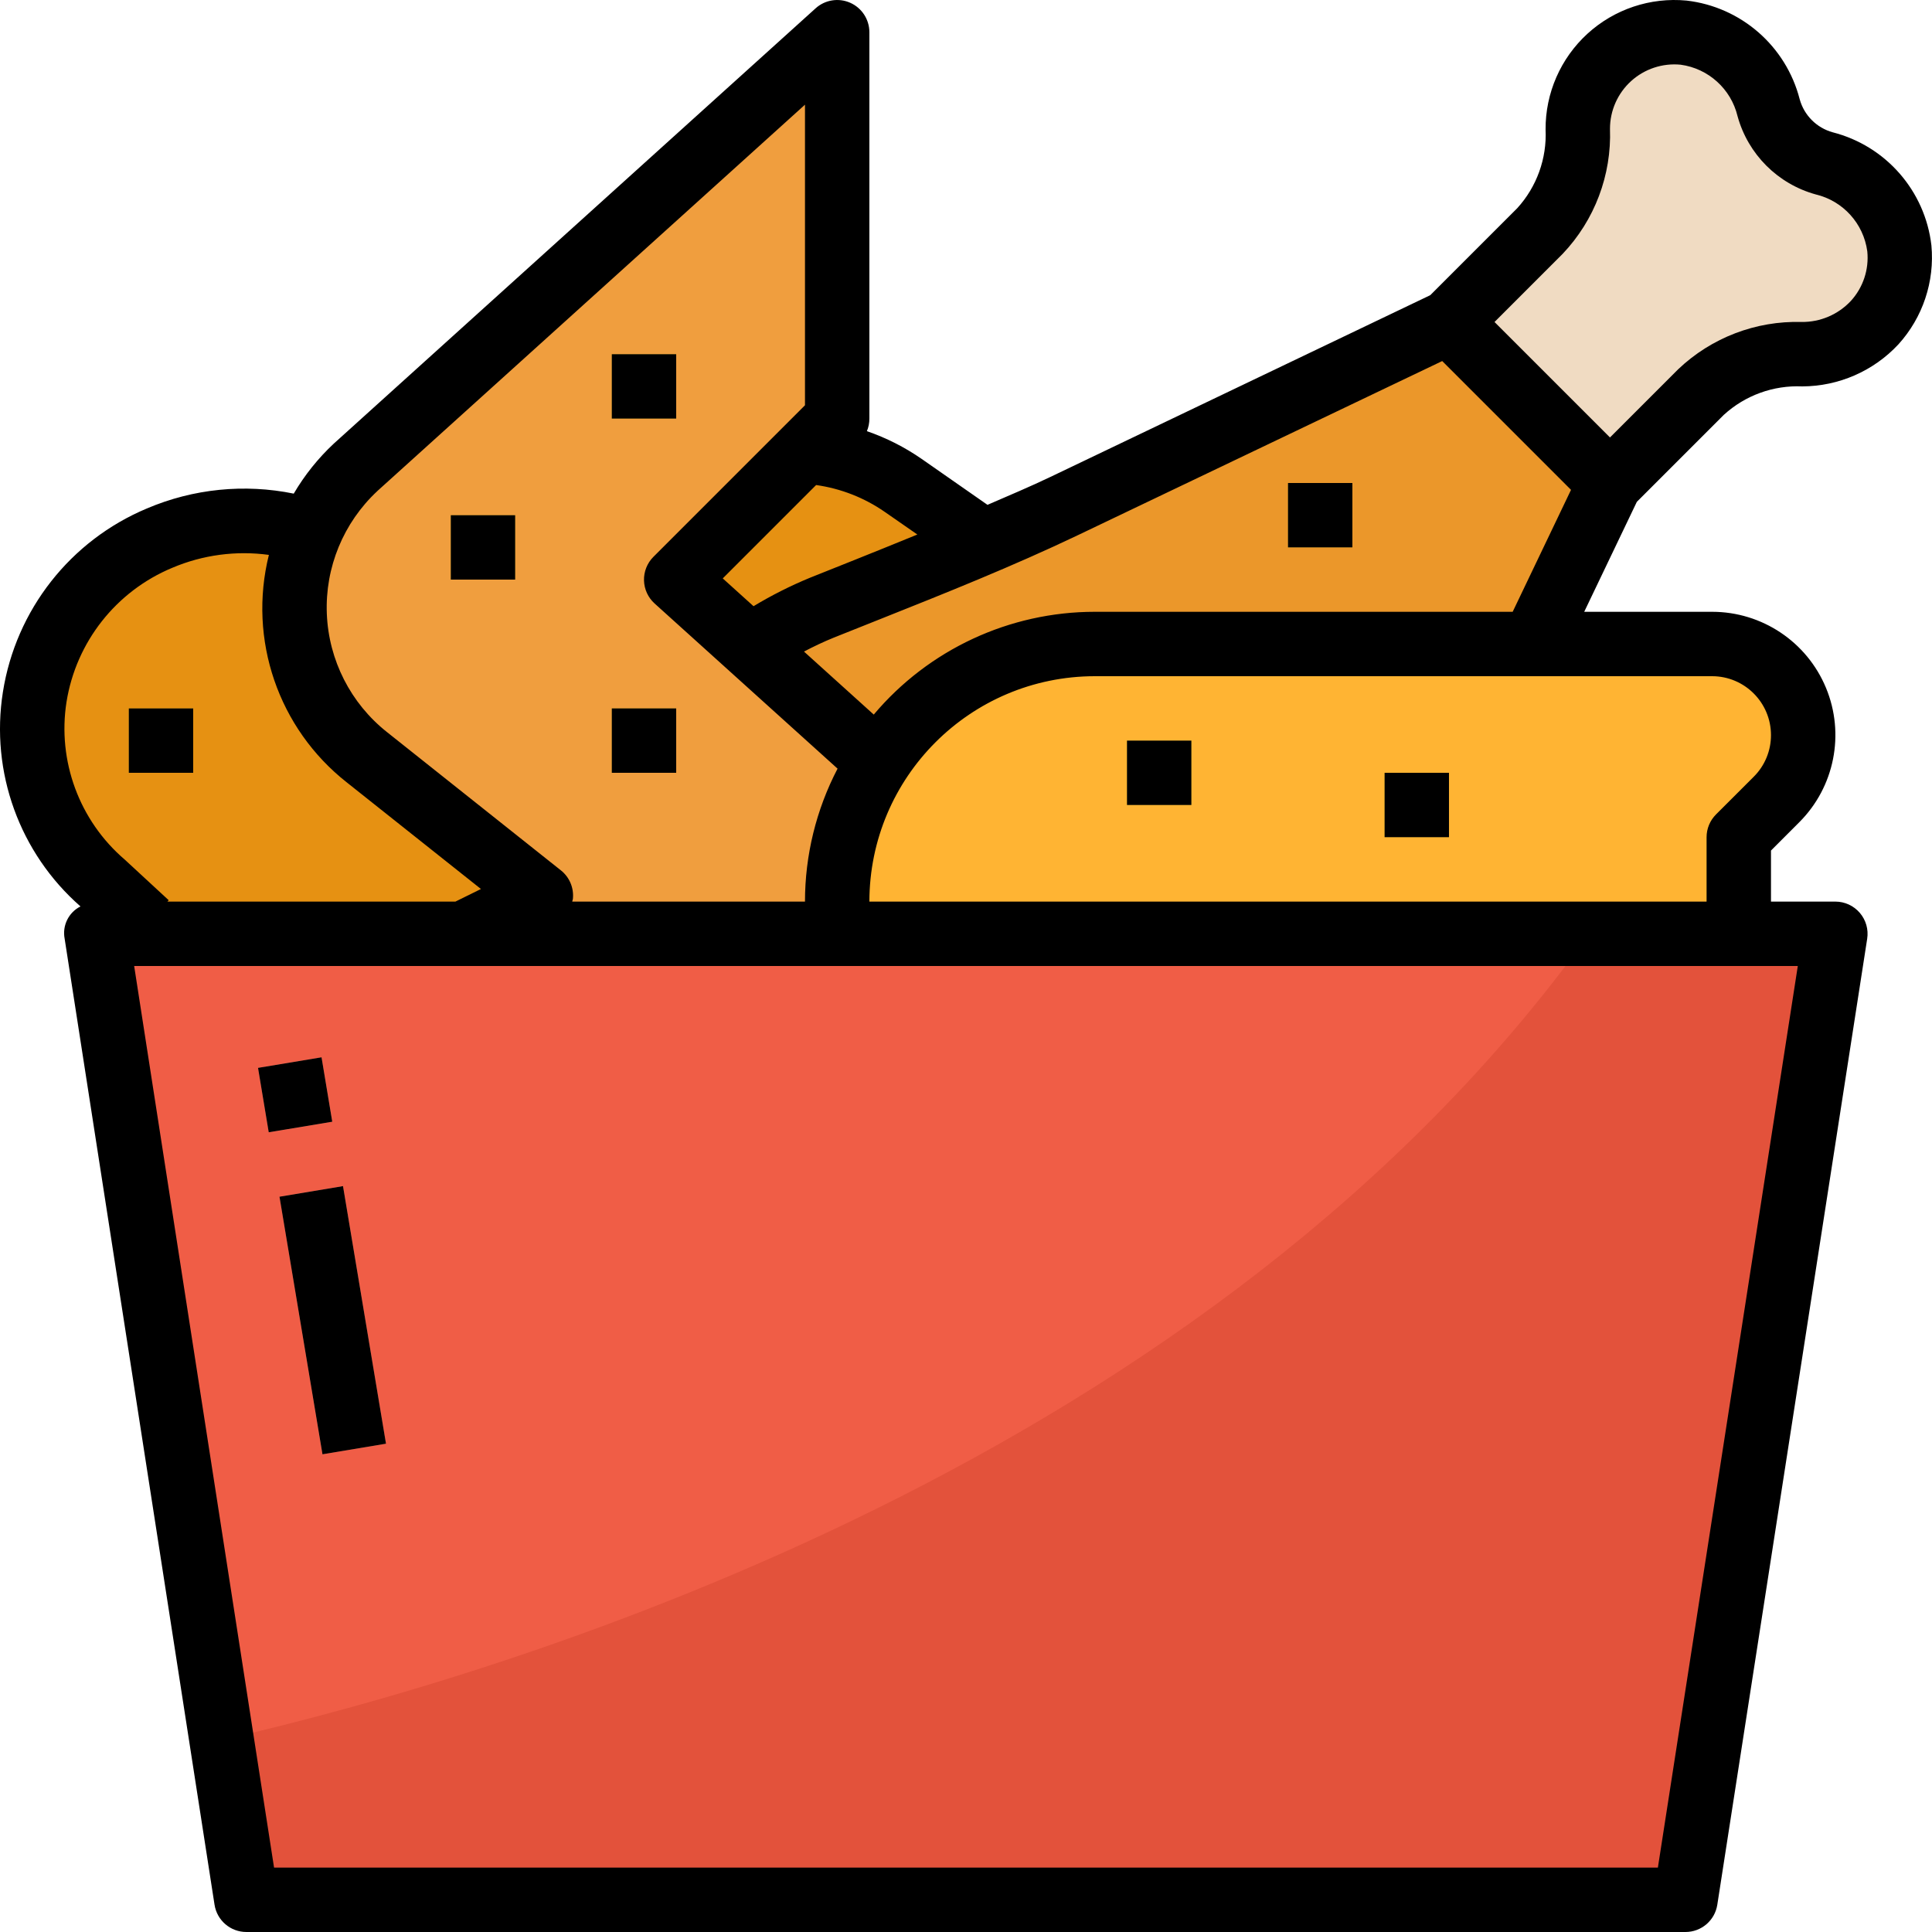
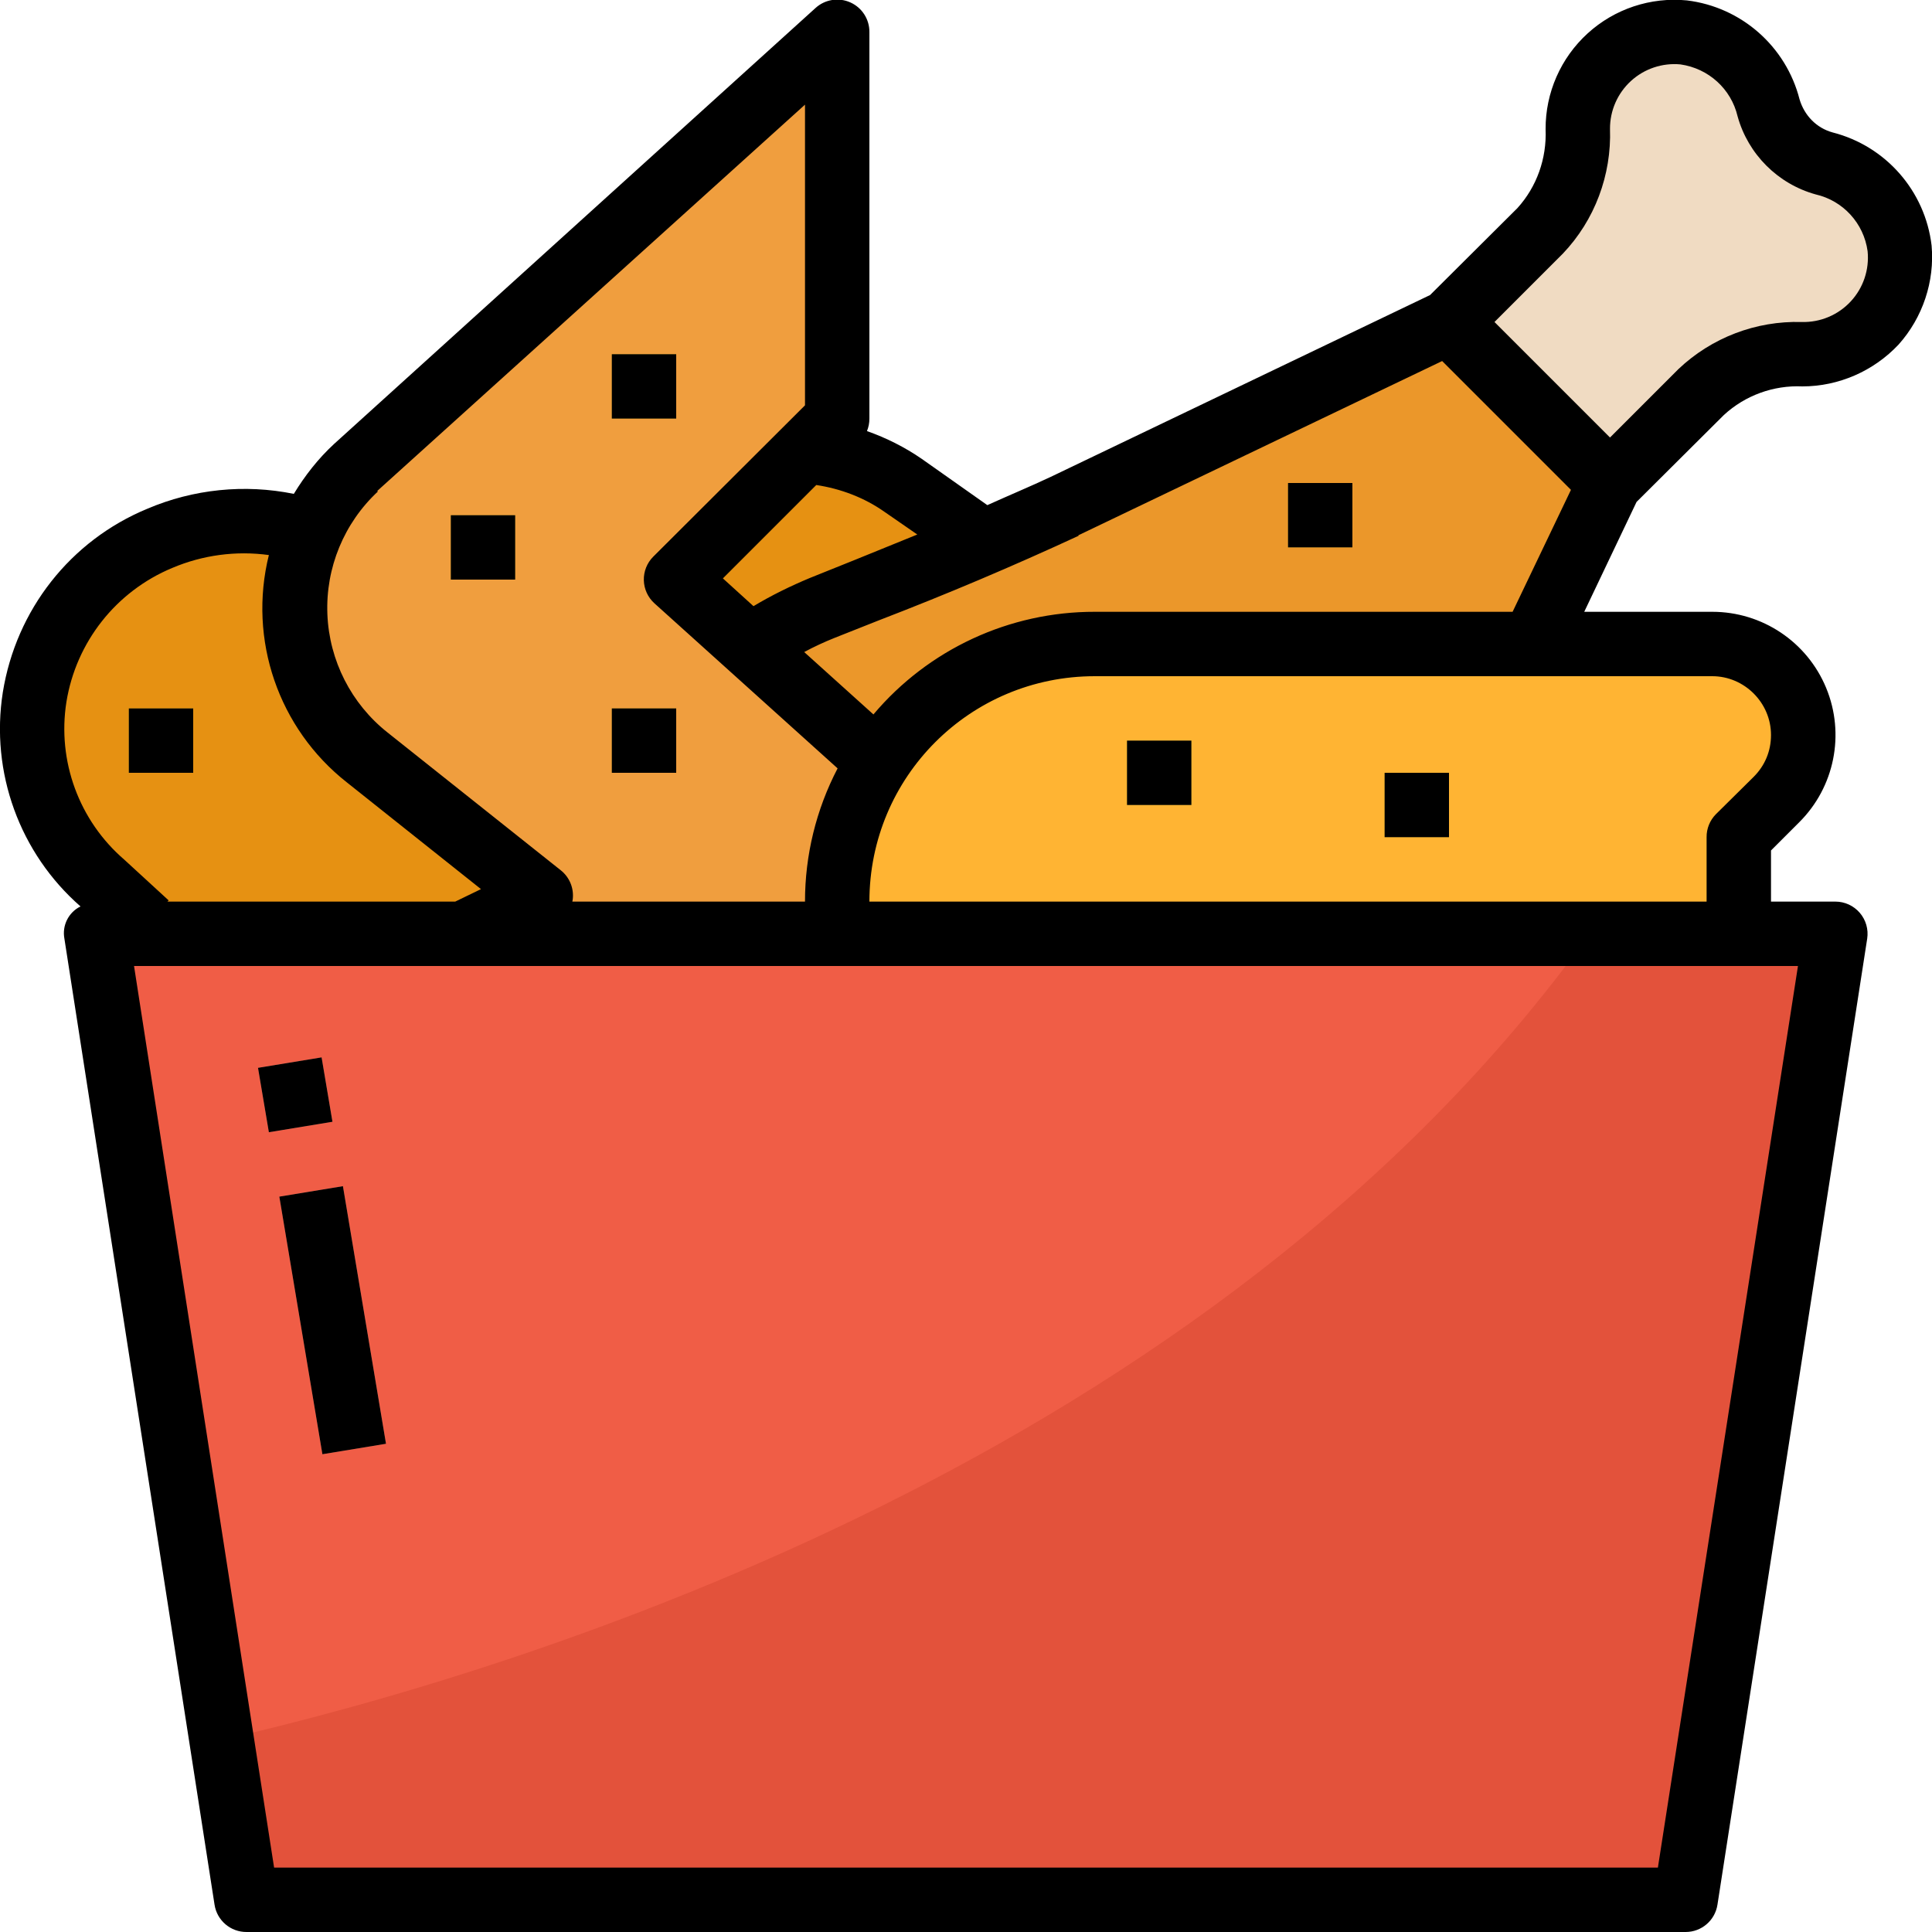
- <svg xmlns="http://www.w3.org/2000/svg" height="480pt" viewBox="0 0 480 480.001" width="480pt">
-   <path d="m224.402 120.578c-10.715-7.449-24.004-10.215-36.801-7.656-13.945 2.715-25.918 11.594-32.566 24.152l-24.801 47.352-27.711-35.016c-15.055-18.758-40.758-25.191-62.871-15.738-16.414 6.758-28.145 21.547-30.984 39.066-2.84 17.52 3.617 35.258 17.055 46.855l55.711 51.605c14.945 13.754 35.566 19.535 55.48 15.555 17.293-3.375 32.359-13.895 41.48-28.969l35.551-59.312 44.969 29.602 93.082-18.473zm0 0" fill="#e69112" />
-   <path d="m312.652 302.633c6.895-7.988 12.426-17.059 16.367-26.848 8.129-20.223 15.879-40.594 25.289-60.258l45.688-95.527-40-40-95.531 45.688c-19.66 9.41-40 17.16-60.254 25.289-9.789 3.941-18.863 9.469-26.848 16.367l-1.367.656.312.312c-26.711 23.633-38.102 60.129-29.574 94.758 8.527 34.629 35.562 61.664 70.191 70.191 34.625 8.527 71.125-2.863 94.758-29.574l.312.312zm0 0" fill="#eb972a" />
-   <path d="m453.227 40.594c-6.727-1.84-11.984-7.098-13.824-13.824-2.508-9.984-10.895-17.398-21.113-18.664-6.734-.648-13.43 1.578-18.434 6.129-5.008 4.547-7.863 11-7.859 17.766v.137c.395 9.34-2.992 18.445-9.395 25.258l-22.605 22.605 40 40 22.605-22.605c6.812-6.402 15.918-9.789 25.258-9.395h.137c6.766.004 13.215-2.852 17.766-7.859s6.777-11.703 6.129-18.438c-1.266-10.215-8.68-18.602-18.664-21.109zm0 0" fill="#f0dbc2" />
-   <path d="m218.852 189.914-50.855-45.914 40-40v-96l-119.609 108.066c-9.695 8.996-15.203 21.629-15.199 34.855.008 14.508 6.641 28.219 18.008 37.23l43.199 34.344-41.281 20.242c-18.254 8.969-29.84 27.523-29.887 47.863-.051 20.34 11.445 38.949 29.66 48.004 18.215 9.059 39.988 6.996 56.18-5.316l63.871-44.551c15.867-11.012 25.805-28.695 26.961-47.973 1.156-19.281-6.594-38.023-21.031-50.852zm0 0" fill="#f09e3e" />
-   <path d="m367.996 336h-112c-26.512 0-48-21.488-48-48v-64c0-35.344 28.652-64 64-64h153.375c12.496 0 22.625 10.129 22.625 22.625 0 6-2.383 11.758-6.625 16l-9.375 9.375v64c0 35.348-28.656 64-64 64zm0 0" fill="#ffb433" />
-   <path d="m418.754 472h-357.52l-37.238-240h432zm0 0" fill="#f05d46" />
+ <svg xmlns="http://www.w3.org/2000/svg" viewBox="0 0 480 480">
+   <path d="M224.4 120.6A48 48 0 0 0 155 137l-24.8 47.3-27.7-35a53.6 53.6 0 0 0-62.8-15.7 51 51 0 0 0-14 85.9l55.7 51.6a63.5 63.5 0 0 0 97-13.4l35.5-59.3 45 29.6 93.1-18.5zm0 0" fill="#e69112" />
+   <path d="M312.7 302.6a96 96 0 0 0 16.3-26.8c8.1-20.2 15.9-40.6 25.3-60.3L400 120l-40-40-95.5 45.7c-19.7 9.4-40 17.1-60.3 25.3-9.8 4-18.9 9.4-26.8 16.3l-1.4.7.3.3a95.9 95.9 0 1 0 135.4 135.4l.3.3zm0 0" fill="#eb972a" />
+   <path d="M453.2 40.6c-6.7-1.8-12-7.1-13.8-13.8A25 25 0 0 0 418.3 8 24 24 0 0 0 392 32v.1c.4 9.4-3 18.5-9.4 25.3L360 80l40 40 22.6-22.6c6.8-6.4 16-9.8 25.3-9.4h.1a24 24 0 0 0 23.9-26.3 25 25 0 0 0-18.7-21.1zm0 0" fill="#f0dbc2" />
+   <path d="M218.9 190 168 144l40-40V8L88.4 116a47.5 47.5 0 0 0 2.8 72.2l43.2 34.3L93 242.7a53.5 53.5 0 1 0 56 90.6l63.8-44.6a63 63 0 0 0 6-98.8zm0 0" fill="#f09e3e" />
+   <path d="M368 336H256a48 48 0 0 1-48-48v-64a64 64 0 0 1 64-64h153.4a22.6 22.6 0 0 1 16 38.6L432 208v64a64 64 0 0 1-64 64zm0 0" fill="#ffb433" />
+   <path d="M418.8 472H61.2L24 232h432zm0 0" fill="#f05d46" />
  <g fill="#fc3">
-     <path d="m31.996 176h16v16h-16zm0 0" />
-     <path d="m151.996 88h16v16h-16zm0 0" />
-     <path d="m111.996 128h16v16h-16zm0 0" />
-     <path d="m151.996 176h16v16h-16zm0 0" />
-     <path d="m279.996 184h16v16h-16zm0 0" />
-     <path d="m343.996 192h16v16h-16zm0 0" />
-     <path d="m319.996 120h16v16h-16zm0 0" />
+     <path d="M32 176h16v16H32zm0 0" />
+     <path d="M152 88h16v16h-16zm0 0" />
+     <path d="M112 128h16v16h-16zm0 0" />
+     <path d="M152 176h16v16h-16zm0 0" />
+     <path d="M280 184h16v16h-16zm0 0" />
+     <path d="M344 192h16v16h-16zm0 0" />
+     <path d="M320 120h16v16h-16zm0 0" />
  </g>
-   <path d="m69.441 297.316 15.781-2.629 10.664 63.996-15.781 2.633zm0 0" fill="#ff8b78" />
-   <path d="m64.105 265.312 15.785-2.625 2.664 16.004-15.785 2.625zm0 0" fill="#ff8b78" />
-   <path d="m55.074 432.305 6.16 39.695h357.52l37.242-240h-61.145c-93.633 130.449-263.41 182.711-339.777 200.305zm0 0" fill="#e3523b" />
-   <path d="m19.996 225.199c-2.953 1.488-4.559 4.754-3.938 8l37.238 240c.598 3.922 3.973 6.816 7.938 6.801h357.52c3.945 0 7.301-2.875 7.906-6.773l37.238-240c.359-2.309-.312-4.656-1.832-6.43-1.52-1.773-3.738-2.797-6.07-2.797h-16v-12.68l7.031-7.039c8.758-8.758 11.379-21.934 6.641-33.375-4.742-11.445-15.91-18.906-28.297-18.906h-31.777l13.074-27.32 21.598-21.598c5.305-4.855 12.316-7.402 19.496-7.082 9.066-.031 17.711-3.812 23.891-10.445 6.062-6.684 9.039-15.609 8.199-24.594-1.566-13.535-11.316-24.703-24.512-28.09-3.996-1.098-7.113-4.219-8.211-8.215-3.391-13.195-14.559-22.938-28.094-24.512-9.008-.859-17.957 2.133-24.637 8.238-6.676 6.105-10.457 14.754-10.402 23.801.34 7.195-2.195 14.23-7.051 19.555l-21.598 21.598-94.336 45.137c-5.121 2.449-10.402 4.672-15.672 6.953l-16.359-11.41c-4.199-2.91-8.773-5.23-13.602-6.895.414-.988.621-2.051.617-3.121v-96c-.004-3.16-1.863-6.023-4.754-7.309-2.887-1.281-6.262-.746-8.605 1.375l-119.691 108.133c-3.906 3.645-7.262 7.836-9.965 12.441-12.25-2.5-24.965-1.219-36.465 3.68-19.035 7.961-32.582 25.219-35.793 45.602-3.152 19.891 4.125 40.008 19.273 53.277zm391.902 238.801h-343.809l-34.758-224h413.328zm28.098-281.367c.008 3.879-1.531 7.605-4.281 10.344l-9.375 9.367c-1.5 1.5-2.344 3.535-2.344 5.656v16h-208c.035-30.914 25.086-55.965 56-56h153.375c8.074.008 14.621 6.559 14.625 14.633zm-51.738-119.586c7.926-8.352 12.152-19.539 11.738-31.047-.004-4.512 1.902-8.816 5.246-11.852 3.344-3.031 7.812-4.512 12.305-4.074 6.902.938 12.52 6.023 14.145 12.797 2.602 9.449 9.984 16.832 19.43 19.434 6.777 1.609 11.867 7.227 12.801 14.129.457 4.504-1.031 8.992-4.086 12.336-3.164 3.387-7.609 5.281-12.242 5.223-11.367-.324-22.395 3.898-30.641 11.738l-16.957 16.957-28.688-28.688zm-120.344 69.859 90.402-43.203 32 32-14.496 30.297h-103.824c-21.176.004-41.266 9.348-54.914 25.535l-17.336-15.656c2.402-1.254 4.906-2.453 7.441-3.477l11.137-4.441c16.367-6.52 33.293-13.266 49.59-21.055zm-40-.105c-5.191 2.113-10.398 4.246-15.535 6.289l-11.199 4.473c-4.828 1.992-9.496 4.348-13.969 7.047l-7.648-6.906 23.199-23.199c6.113.859 11.941 3.137 17.016 6.648zm-134.168-10.801 106.25-95.992v74.68l-37.656 37.656c-1.551 1.551-2.395 3.668-2.34 5.859s1.008 4.266 2.637 5.734l45.453 41.031c-5.316 10.199-8.094 21.531-8.094 33.031h-57.816c0-.215.129-.414.152-.641.293-2.727-.832-5.414-2.977-7.117l-43.199-34.344c-9.035-7.152-14.496-17.887-14.957-29.398-.461-11.512 4.125-22.648 12.555-30.5zm-77.223 52.402c2.387-14.918 12.332-27.531 26.281-33.336 7.562-3.211 15.855-4.316 24-3.203-5.238 21.02 2.348 43.152 19.375 56.539l33.312 26.469-6.344 3.129h-71.555l.32-.344-10.934-10.102c-11.277-9.668-16.746-24.48-14.457-39.152zm0 0" />
-   <path d="m31.996 176h16v16h-16zm0 0" />
-   <path d="m151.996 88h16v16h-16zm0 0" />
-   <path d="m111.996 128h16v16h-16zm0 0" />
-   <path d="m151.996 176h16v16h-16zm0 0" />
-   <path d="m279.996 184h16v16h-16zm0 0" />
-   <path d="m343.996 192h16v16h-16zm0 0" />
-   <path d="m319.996 120h16v16h-16zm0 0" />
-   <path d="m69.438 297.32 15.781-2.633 10.68 63.996-15.781 2.633zm0 0" />
-   <path d="m64.105 265.309 15.781-2.625 2.664 16.004-15.785 2.625zm0 0" />
+   <path d="m69.4 297.3 15.8-2.6 10.7 64-15.8 2.6zm0 0" fill="#ff8b78" />
+   <path d="m64.1 265.3 15.8-2.6 2.7 16-15.8 2.6zm0 0" fill="#ff8b78" />
+   <path d="m55 432.3 6.2 39.7h357.6L456 232h-61.1C301.2 362.4 131.4 414.7 55 432.3zm0 0" fill="#e3523b" />
+   <path d="M20 225.2a7.4 7.4 0 0 0-4 8l37.3 240a8 8 0 0 0 8 6.8h357.5a8 8 0 0 0 7.9-6.8l37.2-240a8 8 0 0 0-7.9-9.2h-16v-12.7l7-7a30.6 30.6 0 0 0-21.6-52.3h-31.8l13-27.3 21.7-21.6a27 27 0 0 1 19.5-7.1c9 0 17.7-3.8 23.9-10.4 6-6.7 9-15.7 8.2-24.6a33 33 0 0 0-24.6-28.1c-4-1.1-7-4.2-8.2-8.2a33 33 0 0 0-28-24.6 32 32 0 0 0-35.1 32c.3 7.3-2.2 14.3-7 19.6l-21.7 21.6-94.3 45.2c-5.1 2.4-10.4 4.6-15.7 7L229 114c-4.2-2.9-8.8-5.2-13.6-6.9.4-1 .6-2 .6-3.1V8a8 8 0 0 0-13.4-6L83 110.3c-3.9 3.6-7.2 7.8-10 12.4a61.6 61.6 0 0 0-36.4 3.7C17.5 134.3 4 151.5.7 172A58.6 58.6 0 0 0 20 225.2zM411.9 464H68.1L33.3 240h413.4zM440 182.6c0 4-1.5 7.6-4.3 10.4l-9.4 9.3a8 8 0 0 0-2.3 5.7v16H216c0-31 25-56 56-56h153.4c8 0 14.6 6.6 14.6 14.6zM388.3 63c7.9-8.3 12.1-19.5 11.7-31a16 16 0 0 1 17.5-16c7 1 12.6 6.1 14.2 12.9 2.6 9.4 10 16.8 19.4 19.4A16.8 16.8 0 0 1 464 62.4 16 16 0 0 1 447.6 80 42.7 42.7 0 0 0 417 91.7l-17 17L371.3 80zm-120.4 70 90.4-43.3 32 32-14.5 30.3H272a71.8 71.8 0 0 0-55 25.5L199.8 162c2.4-1.3 5-2.5 7.5-3.5l11.1-4.4a809.1 809.1 0 0 0 49.6-21zm-40-.2-15.5 6.3-11.2 4.5c-4.8 2-9.5 4.3-14 7l-7.6-6.9 23.2-23.2c6 .9 11.9 3.1 17 6.7zM93.7 122 200 26v74.7l-37.7 37.6a8 8 0 0 0 .3 11.6l45.5 41A71.5 71.5 0 0 0 200 224h-57.8l.1-.6a8 8 0 0 0-3-7.2L96.3 182a39.5 39.5 0 0 1-2.4-59.9zm-77.2 52.4a43.6 43.6 0 0 1 26.3-33.3 45.6 45.6 0 0 1 24-3.2 55 55 0 0 0 19.4 56.5l33.3 26.5-6.4 3.1H41.6l.3-.3-11-10.1a42.9 42.9 0 0 1-14.4-39.2zm0 0" />
+   <path d="M32 176h16v16H32zm0 0" />
+   <path d="M152 88h16v16h-16zm0 0" />
+   <path d="M112 128h16v16h-16zm0 0" />
+   <path d="M152 176h16v16h-16zm0 0" />
+   <path d="M280 184h16v16h-16zm0 0" />
+   <path d="M344 192h16v16h-16zm0 0" />
+   <path d="M320 120h16v16h-16zm0 0" />
+   <path d="m69.4 297.3 15.8-2.6 10.7 64-15.8 2.6zm0 0" />
+   <path d="m64.1 265.3 15.8-2.6 2.7 16-15.8 2.6zm0 0" />
</svg>
